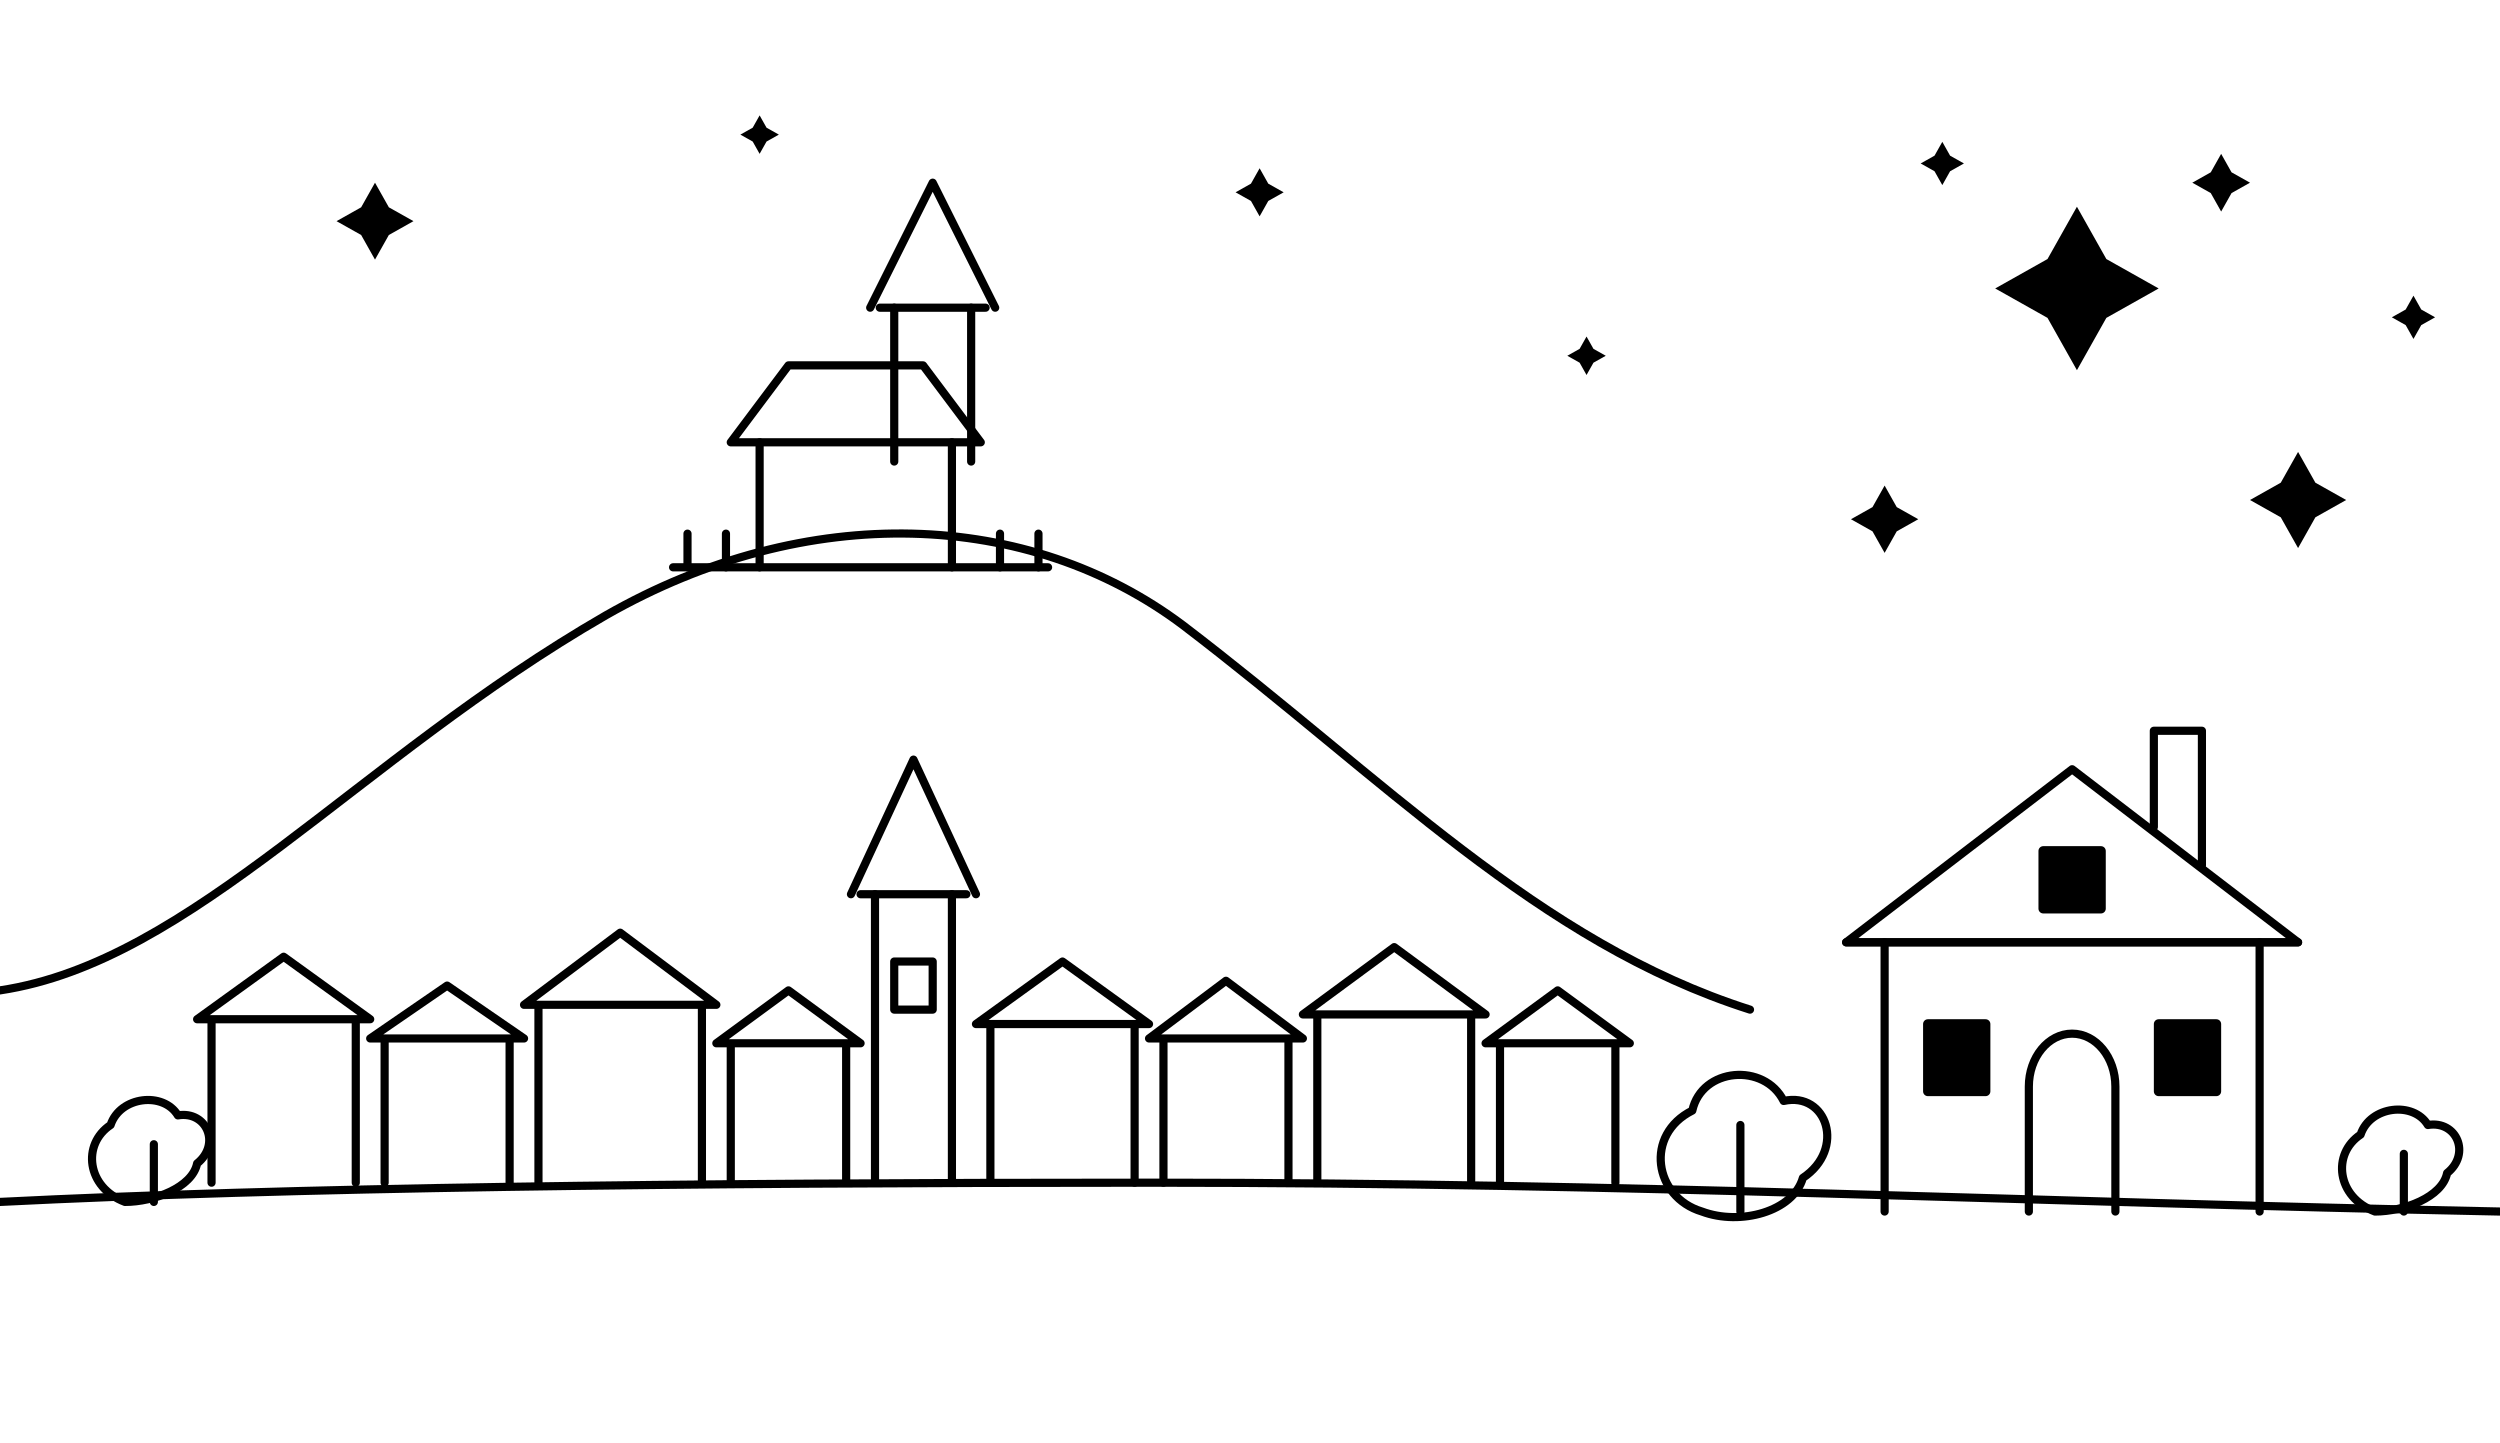
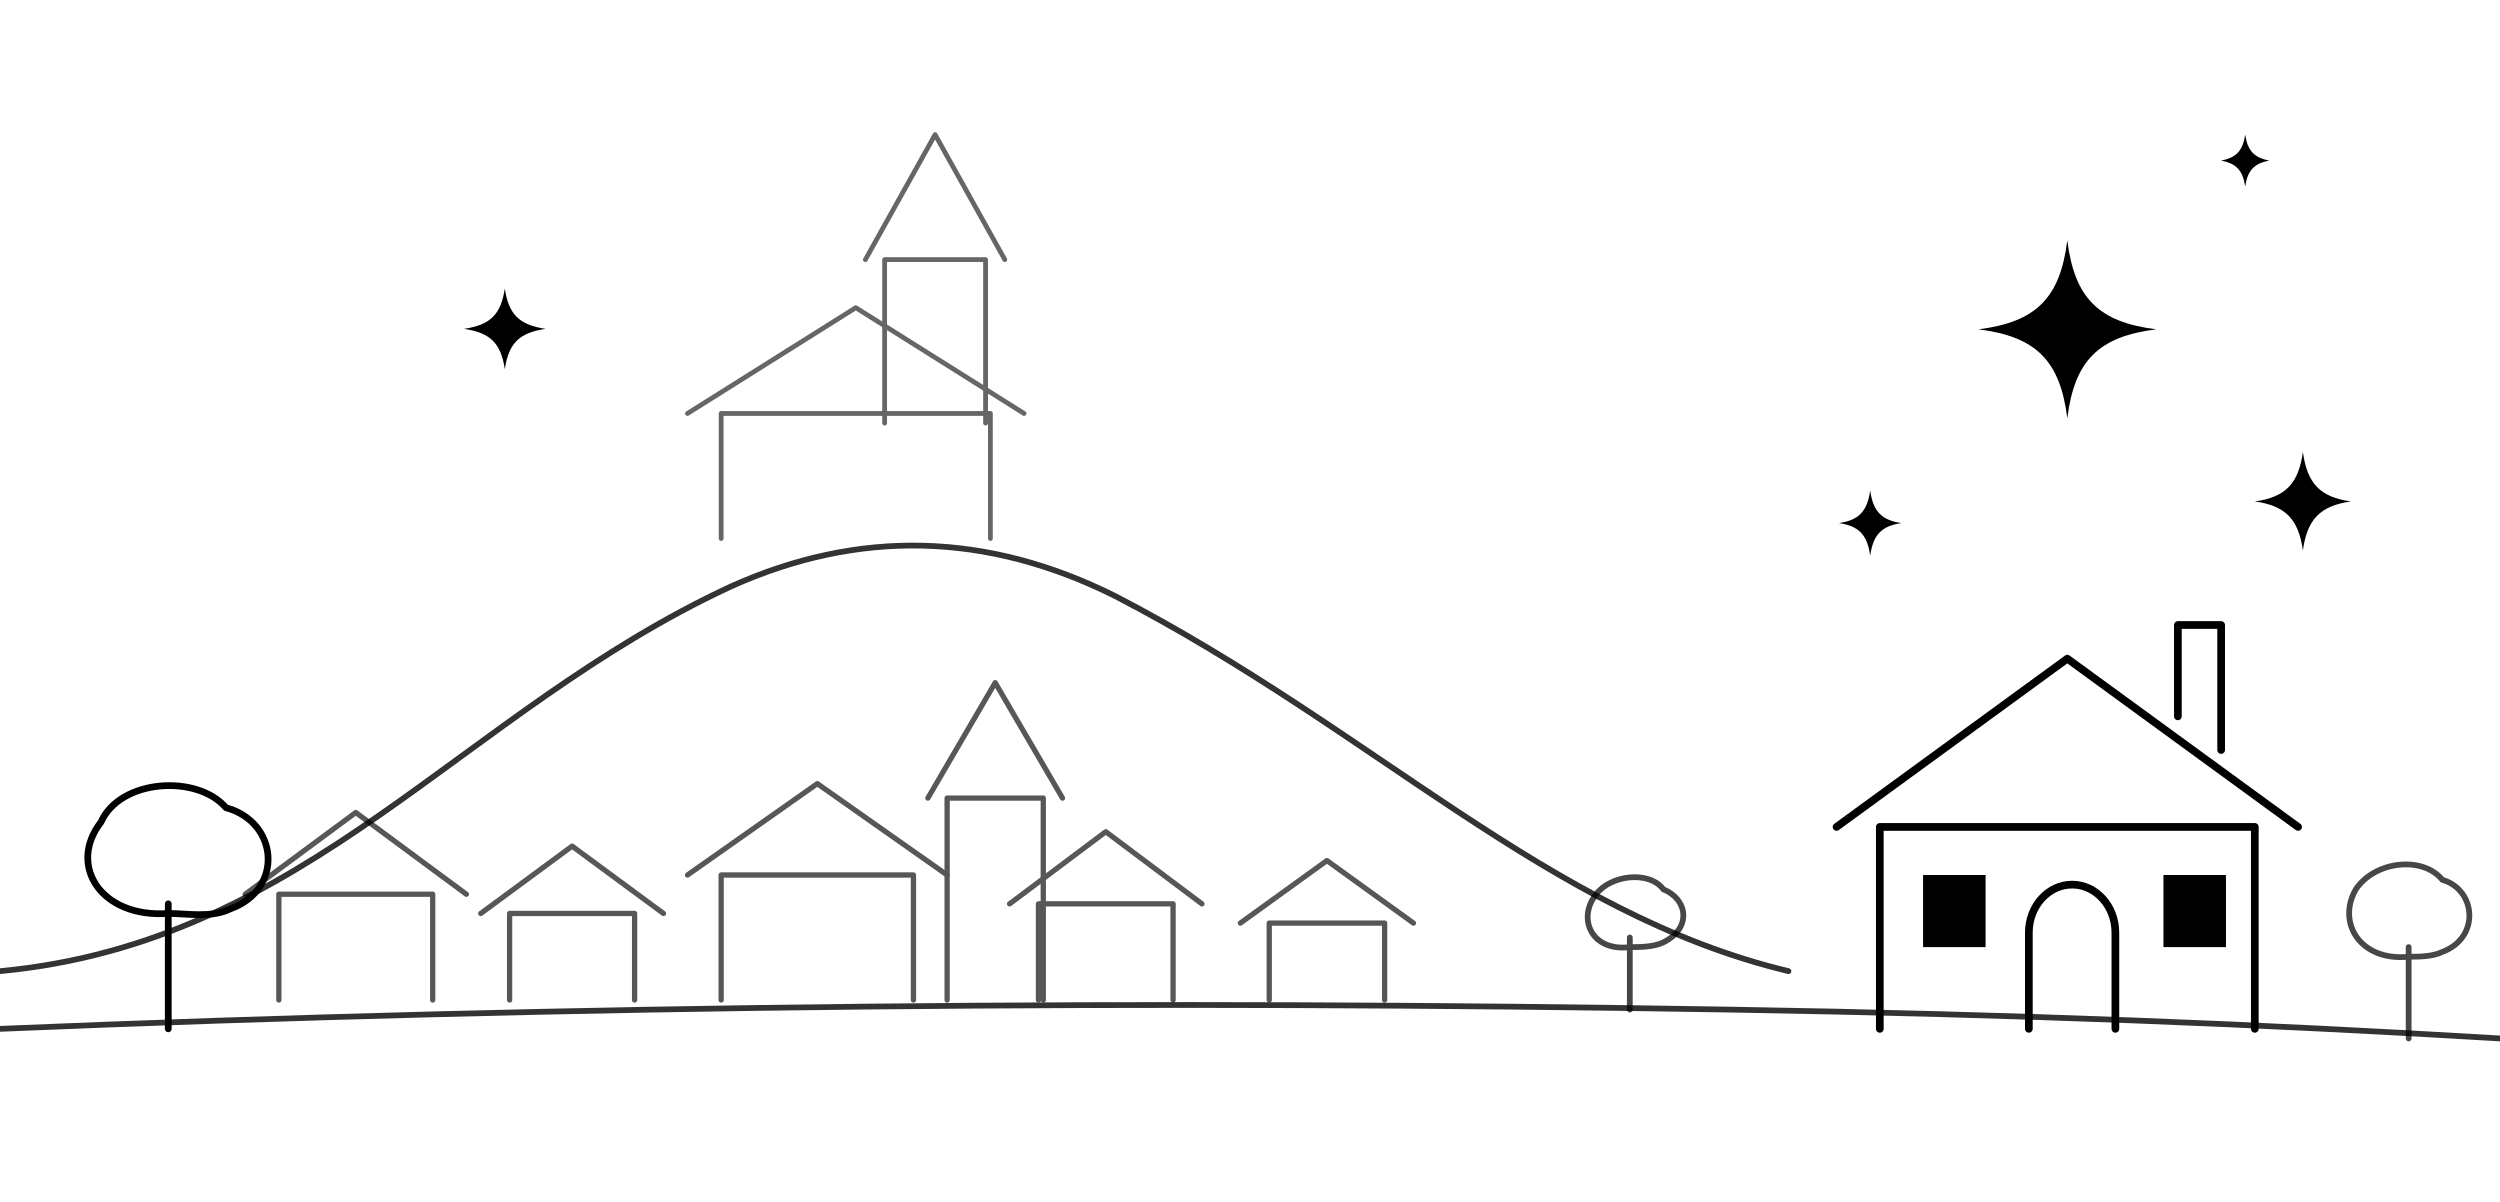
- <svg class="cimburk" viewBox="0 0 520 300" role="img" aria-label="Hrad Cimburk nad Městečkem Trnávka a prázdninový dům pod hvězdami">
-   <g fill="none" stroke="currentColor" stroke-width="1.7" stroke-linecap="round" stroke-linejoin="round">
+ <svg class="cimburk" viewBox="0 0 520 250" role="img" aria-label="Hrad Cimburk nad Městečkem Trnávka a prázdninový dům pod hvězdami">
+   <g fill="none" stroke="currentColor" stroke-linecap="round" stroke-linejoin="round">
    <g fill="currentColor" stroke="none">
-       <path d="M432 43 L438.12 53.88 L449 60 L438.12 66.12 L432 77 L425.88 66.12 L415 60 L425.88 53.88 Z" />
-       <path d="M478 94 L481.6 100.4 L488 104 L481.6 107.6 L478 114 L474.4 107.6 L468 104 L474.4 100.4 Z" />
-       <path d="M392 101 L394.52 105.48 L399 108 L394.52 110.52 L392 115 L389.48 110.52 L385 108 L389.48 105.48 Z" />
-       <path d="M462 32 L464.16 35.84 L468 38 L464.16 40.16 L462 44 L459.84 40.16 L456 38 L459.84 35.84 Z" />
-       <path d="M404 29.5 L405.62 32.38 L408.5 34 L405.62 35.62 L404 38.5 L402.38 35.62 L399.5 34 L402.38 32.38 Z" />
-       <path d="M502 61.5 L503.62 64.38 L506.5 66 L503.62 67.62 L502 70.5 L500.38 67.62 L497.5 66 L500.38 64.38 Z" />
-       <path d="M78 38 L80.88 43.12 L86 46 L80.88 48.88 L78 54 L75.12 48.88 L70 46 L75.12 43.12 Z" />
-       <path d="M262 35 L263.8 38.2 L267 40 L263.8 41.8 L262 45 L260.2 41.8 L257 40 L260.2 38.2 Z" />
-       <path d="M158 24 L159.44 26.56 L162 28 L159.44 29.44 L158 32 L156.56 29.44 L154 28 L156.56 26.56 Z" />
-       <path d="M330 70 L331.44 72.56 L334 74 L331.44 75.44 L330 78 L328.56 75.44 L326 74 L328.56 72.56 Z" />
+       <path d="M430 50 C431.5 62 436.5 67 448.5 68.5 C436.5 70 431.5 75 430 87 C428.5 75 423.5 70 411.5 68.5 C423.5 67 428.5 62 430 50 Z" />
+       <path d="M479 94 C479.9 100.6 482.6 103.4 489 104.3 C482.6 105.2 479.9 108 479 114.5 C478.1 108 475.4 105.2 469 104.3 C475.4 103.4 478.1 100.6 479 94 Z" />
+       <path d="M389 102 C389.6 106.4 391.4 108.2 395.5 108.8 C391.4 109.4 389.6 111.2 389 115.6 C388.4 111.2 386.6 109.4 382.5 108.8 C386.6 108.2 388.4 106.4 389 102 Z" />
+       <path d="M467 28 C467.5 31.4 468.9 32.8 472 33.4 C468.9 34 467.5 35.4 467 38.8 C466.5 35.4 465.1 34 462 33.4 C465.1 32.8 466.5 31.4 467 28 Z" />
+       <path d="M105 60 C105.8 65.4 108 67.6 113.5 68.4 C108 69.2 105.8 71.4 105 76.8 C104.2 71.4 102 69.2 96.5 68.4 C102 67.6 104.2 65.4 105 60 Z" />
    </g>
-     <path d="M158 118 V92 M198 118 V92" />
-     <path d="M152 92 L164 76 h28 L204 92 Z" />
-     <path d="M186 96 V64 M202 96 V64" />
-     <path d="M183 64 h22" />
-     <path d="M181 64 L194 38 L207 64" />
-     <path d="M140 118 h78" />
-     <path d="M143 118 v-7 M151 118 v-7 M208 118 v-7 M216 118 v-7" />
-     <path d="M0 206 C40 200 74 158 126 128 C168 104 214 106 246 130 C288 162 320 196 364 210" />
-     <path d="M44 246 V212 M74 246 V212 M41 212 L59.0 199 L77 212 M41 212 h36" />
-     <path d="M80 246 V216 M106 246 V216 M77 216 L93.0 205 L109 216 M77 216 h32" />
-     <path d="M112 246 V209 M146 246 V209 M109 209 L129.0 194 L149 209 M109 209 h40" />
-     <path d="M152 246 V217 M176 246 V217 M149 217 L164.0 206 L179 217 M149 217 h30" />
-     <path d="M206 246 V213 M236 246 V213 M203 213 L221.0 200 L239 213 M203 213 h36" />
-     <path d="M242 246 V216 M268 246 V216 M239 216 L255.0 204 L271 216 M239 216 h32" />
-     <path d="M274 246 V211 M306 246 V211 M271 211 L290.0 197 L309 211 M271 211 h38" />
-     <path d="M312 246 V217 M336 246 V217 M309 217 L324.0 206 L339 217 M309 217 h30" />
-     <path d="M182 246 V186 M198 246 V186" />
-     <path d="M179 186 h22" />
-     <path d="M177 186 L190 158 L203 186" />
-     <path d="M186 200 h8 v10 h-8 Z" />
-     <path d="M392 252 V196 M470 252 V196" />
-     <path d="M384 196 L431 160 L478 196 Z" />
-     <path d="M384 196 h94" />
-     <path d="M448 172 V152 h10 v28" />
-     <path d="M440 252 V226 a9 11 0 0 0 -18 0 V252" />
+     <g stroke-width="1" opacity="0.6">
+       <path d="M150 112 V86 h56 v26" />
+       <path d="M143 86 L178 64 L213 86" />
+       <path d="M184 88 V54 h21 v34" />
+       <path d="M180 54 L194.5 28 L209 54" />
+     </g>
+     <g stroke-width="1.2" opacity="0.8">
+       <path d="M0 202 C64 196 96 148 152 122 Q192 104 232 124 C286 152 322 190 372 202" />
+     </g>
+     <g stroke-width="1.1" opacity="0.66">
+       <path d="M58 208 V186 h32 v22" />
+       <path d="M51 186 L74 169 L97 186" />
+       <path d="M106 208 V190 h26 v18" />
+       <path d="M100 190 L119 176 L138 190" />
+       <path d="M150 208 V182 h40 v26" />
+       <path d="M143 182 L170 163 L197 182" />
+       <path d="M216 208 V188 h28 v20" />
+       <path d="M210 188 L230 173 L250 188" />
+       <path d="M264 208 V192 h24 v16" />
+       <path d="M258 192 L276 179 L294 192" />
+       <path d="M197 208 V166 h20 v42" />
+       <path d="M193 166 L207 142 L221 166" />
+     </g>
+     <g stroke-width="1.6">
+       <path d="M391 214 V172 h78 v42" />
+       <path d="M382 172 L430 137 L478 172" />
+       <path d="M453 149 V130 h9 v26" />
+       <path d="M440 214 V194 a9 10 0 0 0 -18 0 V214" />
+     </g>
    <g fill="currentColor" stroke="none">
-       <rect x="400" y="212" width="14" height="16" rx="1" />
-       <rect x="448" y="212" width="14" height="16" rx="1" />
-       <rect x="424" y="176" width="14" height="14" rx="1" />
+       <path d="M400 182 h13 v15 h-13 Z" />
+       <path d="M450 182 h13 v15 h-13 Z" />
    </g>
-     <path d="M0 250 C60 247 140 246 240 246 C340 246 420 250 520 252" />
-     <path d="M354 252 C344 249 342 236 352 231 C354 222 367 221 371 229 C380 227 384 239 375 245 C373 252 362 255 354 252" />
-     <path d="M362 234 V252" />
-     <path d="M494 252 C486 249 485 240 491 236 C493 230 502 229 505 234 C511 233 514 240 509 244 C508 249 500 252 494 252" />
-     <path d="M500 240 V252" />
-     <path d="M26 250 C18 247 17 238 23 234 C25 228 34 227 37 232 C43 231 46 238 41 242 C40 247 32 250 26 250" />
-     <path d="M32 238 V250" />
+     <g stroke-width="1.2" opacity="0.8">
+       <path d="M0 214 C120 209 240 208 360 210 C420 211 470 213 520 216" />
+     </g>
+     <g stroke-width="1.4">
+       <path d="M35 214 V188" />
+       <path d="M35 190 C21 191 14 180 21 171 C25 162 41 161 47 168 C58 171 59 185 48 189 C44 191 39 190 35 190 Z" />
+     </g>
+     <g stroke-width="1.2" opacity="0.72">
+       <path d="M501 216 V197" />
+       <path d="M501 199 C491 200 486 192 490 185 C494 179 504 178 508 183 C515 185 516 195 508 198 C506 199 503 199 501 199 Z" />
+       <path d="M339 210 V195" />
+       <path d="M339 197 C331 198 328 191 332 186 C335 182 343 181 346 185 C351 187 352 193 346 196 C344 197 341 197 339 197 Z" />
+     </g>
  </g>
</svg>
